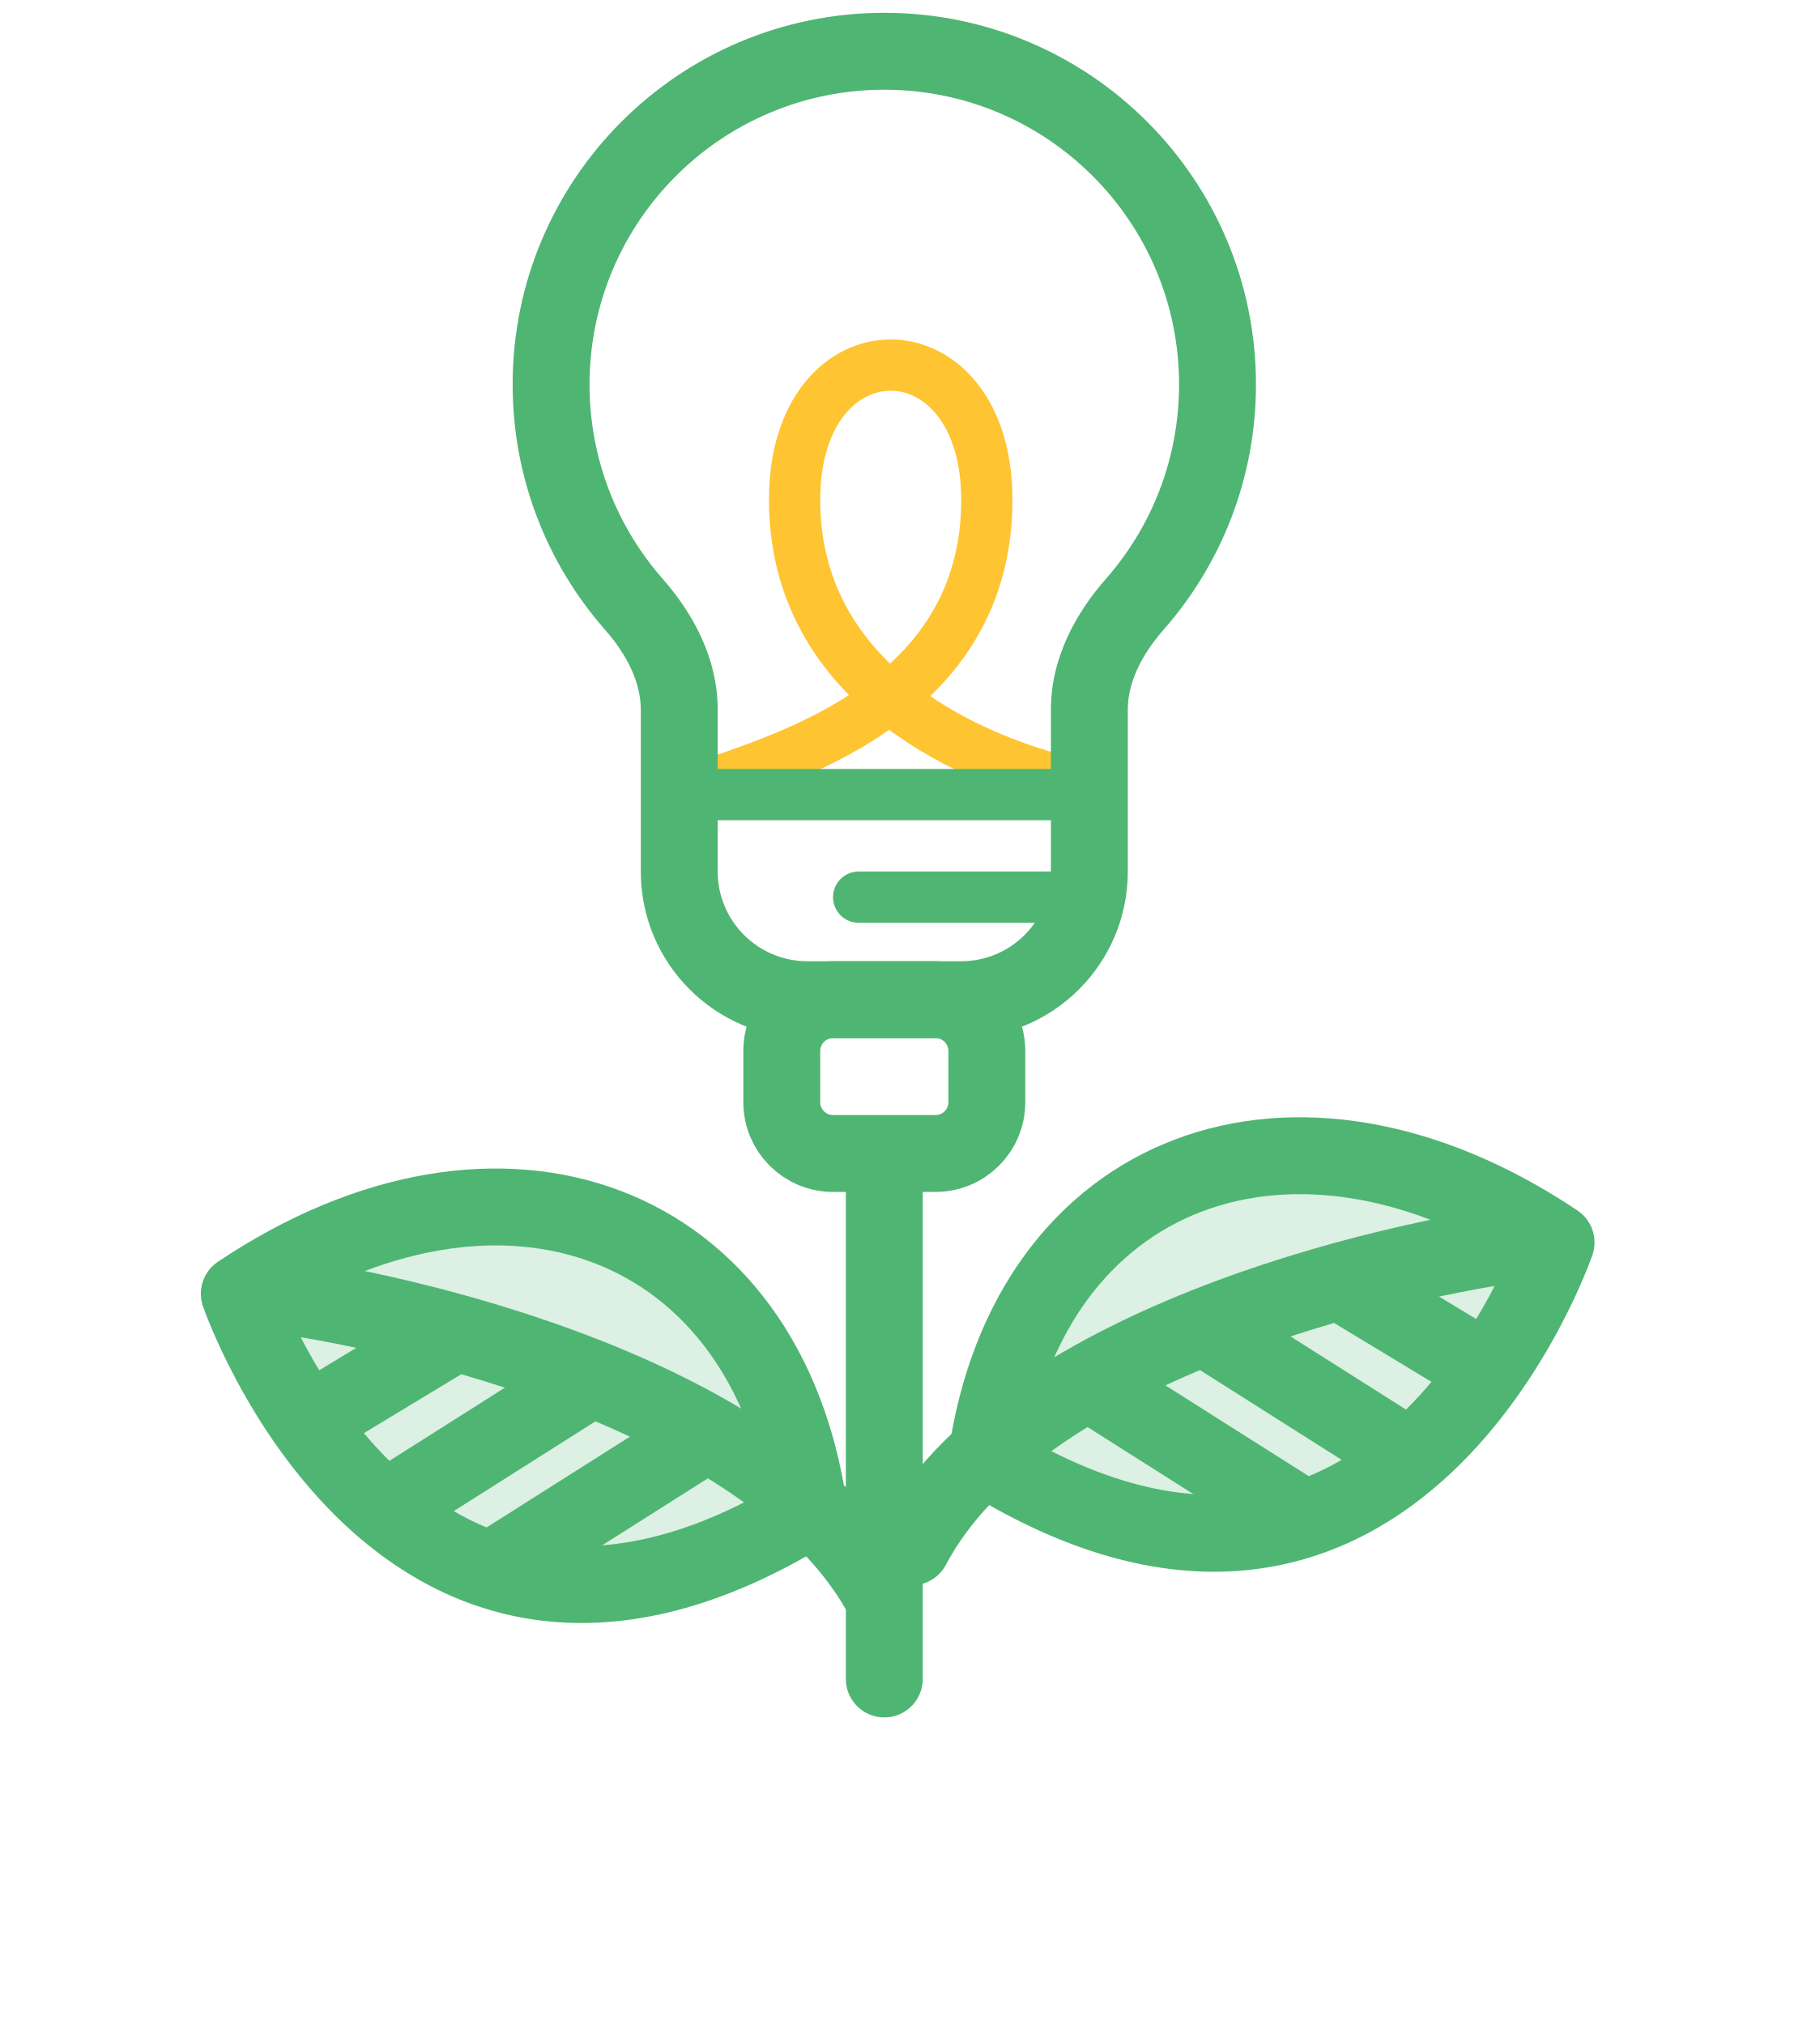
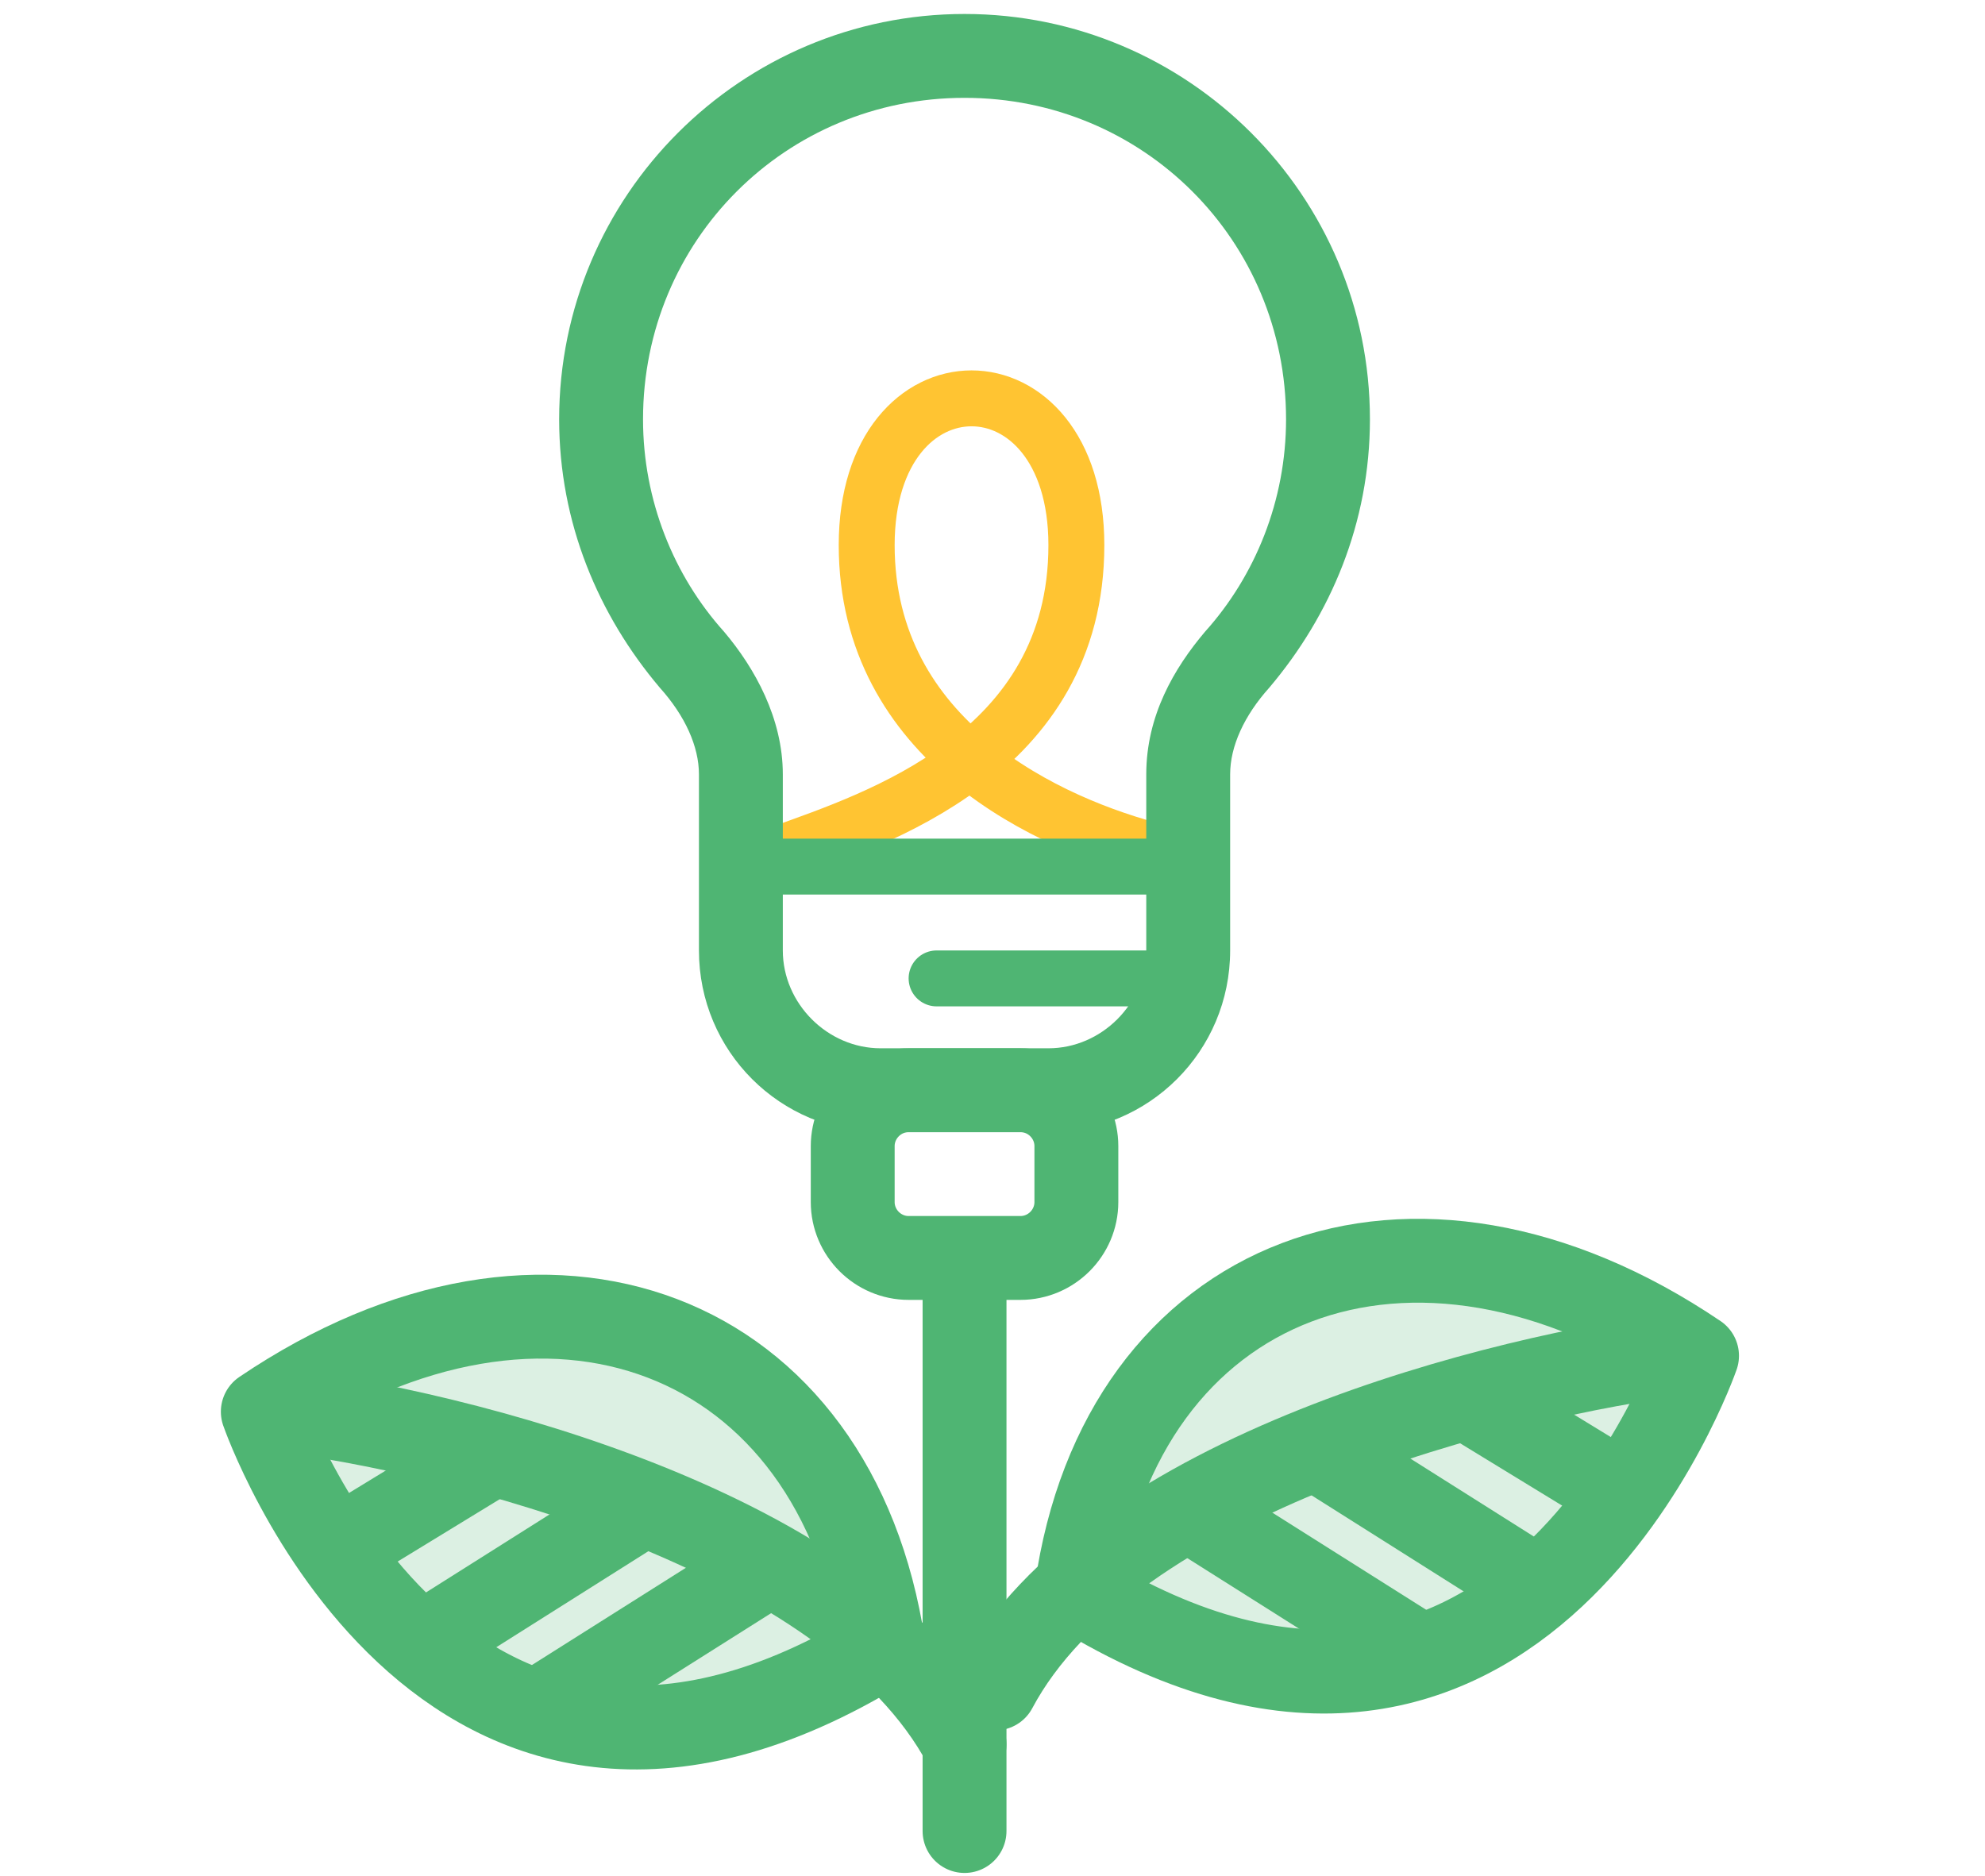
- <svg xmlns="http://www.w3.org/2000/svg" width="71" height="79" viewBox="0 0 71 79" fill="none">
-   <path d="M31.56 58.91C15.612 68.746 9.336 50.471 9.336 50.471C19.575 43.61 29.946 47.557 31.56 58.91Z" fill="#DCF0E3" stroke="#4FB573" stroke-width="3" stroke-linecap="round" stroke-linejoin="round" />
-   <path d="M9.772 50.365C16.306 51.142 30.393 54.627 34.468 62.346" stroke="#4FB573" stroke-width="3" stroke-linecap="round" stroke-linejoin="round" />
-   <path d="M15.287 58.706L22.909 53.878" stroke="#4FB573" stroke-width="3" stroke-linecap="round" stroke-linejoin="round" />
-   <path d="M12.072 55.442L17.507 52.155" stroke="#4FB573" stroke-width="3" stroke-linecap="round" stroke-linejoin="round" />
-   <path d="M19.408 61.097L27.029 56.269" stroke="#4FB573" stroke-width="3" stroke-linecap="round" stroke-linejoin="round" />
-   <path d="M38.485 56.91C54.432 66.746 60.709 48.471 60.709 48.471C50.469 41.61 40.099 45.557 38.485 56.91Z" fill="#DCF0E3" stroke="#4FB573" stroke-width="3" stroke-linecap="round" stroke-linejoin="round" />
-   <path d="M60.272 48.365C53.738 49.142 39.652 52.627 35.576 60.346" stroke="#4FB573" stroke-width="3" stroke-linecap="round" stroke-linejoin="round" />
-   <path d="M54.757 56.706L47.136 51.878" stroke="#4FB573" stroke-width="3" stroke-linecap="round" stroke-linejoin="round" />
-   <path d="M57.973 53.442L52.537 50.155" stroke="#4FB573" stroke-width="3" stroke-linecap="round" stroke-linejoin="round" />
-   <path d="M50.637 59.097L43.016 54.269" stroke="#4FB573" stroke-width="3" stroke-linecap="round" stroke-linejoin="round" />
-   <line x1="34.5" y1="65.5" x2="34.5" y2="46.5" stroke="#4FB573" stroke-width="3" stroke-linecap="round" />
-   <path d="M28 30.5C31.333 29.333 38.5 27 38.5 19.5C38.5 12.5 31 12.482 31 19.5C31 26.5 37.5 29.5 41.5 30.5" stroke="#FFC432" stroke-width="2" />
-   <path d="M24.73 23.576L23.603 24.566L24.73 23.576ZM44.27 23.576L43.143 22.586L44.27 23.576ZM46 15C46 17.908 44.923 20.561 43.143 22.586L45.397 24.566C47.639 22.014 49 18.664 49 15H46ZM34.5 3.5C40.851 3.5 46 8.649 46 15H49C49 6.992 42.508 0.5 34.5 0.5V3.5ZM23 15C23 8.649 28.149 3.5 34.5 3.5V0.5C26.492 0.5 20 6.992 20 15H23ZM25.857 22.586C24.077 20.561 23 17.908 23 15H20C20 18.664 21.361 22.014 23.603 24.566L25.857 22.586ZM28 34V27.685H25V34H28ZM37.5 37.5H31.5V40.5H37.5V37.5ZM41 27.685V34H44V27.685H41ZM25 34C25 37.59 27.91 40.5 31.5 40.5V37.5C29.567 37.5 28 35.933 28 34H25ZM23.603 24.566C24.483 25.568 25 26.644 25 27.685H28C28 25.65 27.008 23.897 25.857 22.586L23.603 24.566ZM37.5 40.5C41.09 40.5 44 37.59 44 34H41C41 35.933 39.433 37.5 37.5 37.5V40.5ZM43.143 22.586C41.992 23.897 41 25.65 41 27.685H44C44 26.644 44.517 25.568 45.397 24.566L43.143 22.586Z" fill="#4FB573" />
-   <line x1="26.5" y1="31" x2="41.5" y2="31" stroke="#4FB573" stroke-width="2" />
-   <rect x="30.5" y="39" width="8" height="6" rx="2" stroke="#4FB573" stroke-width="3" stroke-linecap="round" stroke-linejoin="round" />
-   <path d="M33.5 35H42.5" stroke="#4FB573" stroke-width="2" stroke-linecap="round" />
+ <svg xmlns="http://www.w3.org/2000/svg" version="1.1" id="Layer_1" x="0px" y="0px" viewBox="0 0 71 67.1" style="enable-background:new 0 0 71 67.1;" xml:space="preserve">
+   <style type="text/css">
+ 	.st0{fill:#DCF0E3;stroke:#4FB573;stroke-width:3;stroke-linecap:round;stroke-linejoin:round;}
+ 	.st1{fill:none;stroke:#4FB573;stroke-width:3;stroke-linecap:round;stroke-linejoin:round;}
+ 	.st2{fill:none;stroke:#4FB573;stroke-width:3;stroke-linecap:round;}
+ 	.st3{fill:none;stroke:#FFC432;stroke-width:2;}
+ 	.st4{fill:#4FB573;}
+ 	.st5{fill:none;stroke:#4FB573;stroke-width:2;}
+ 	.st6{fill:none;stroke:#4FB573;stroke-width:2;stroke-linecap:round;}
+ </style>
+   <path class="st0" d="M31.6,58.9c-15.9,9.8-22.2-8.4-22.2-8.4C19.6,43.6,29.9,47.6,31.6,58.9z" />
+   <path class="st1" d="M9.8,50.4c6.5,0.8,20.6,4.3,24.7,12" />
+   <path class="st1" d="M15.3,58.7l7.6-4.8" />
+   <path class="st1" d="M12.1,55.4l5.4-3.3" />
+   <path class="st1" d="M19.4,61.1l7.6-4.8" />
+   <path class="st0" d="M38.5,56.9c15.9,9.8,22.2-8.4,22.2-8.4C50.5,41.6,40.1,45.6,38.5,56.9z" />
+   <path class="st1" d="M60.3,48.4c-6.5,0.8-20.6,4.3-24.7,12" />
+   <path class="st1" d="M54.8,56.7l-7.6-4.8" />
+   <path class="st1" d="M58,53.4l-5.4-3.3" />
+   <path class="st1" d="M50.6,59.1L43,54.3" />
+   <line class="st2" x1="34.5" y1="65.5" x2="34.5" y2="46.5" />
+   <path class="st3" d="M28,30.5c3.3-1.2,10.5-3.5,10.5-11c0-7-7.5-7-7.5,0c0,7,6.5,10,10.5,11" />
+   <path class="st4" d="M24.7,23.6l-1.1,1L24.7,23.6z M44.3,23.6l-1.1-1L44.3,23.6z M46,15c0,2.9-1.1,5.6-2.9,7.6l2.3,2  C47.6,22,49,18.7,49,15H46z M34.5,3.5C40.9,3.5,46,8.6,46,15h3c0-8-6.5-14.5-14.5-14.5V3.5z M23,15c0-6.4,5.1-11.5,11.5-11.5v-3  C26.5,0.5,20,7,20,15H23z M25.9,22.6c-1.8-2-2.9-4.7-2.9-7.6h-3c0,3.7,1.4,7,3.6,9.6L25.9,22.6z M28,34v-6.3h-3V34H28z M37.5,37.5  h-6v3h6V37.5z M41,27.7V34h3v-6.3H41z M25,34c0,3.6,2.9,6.5,6.5,6.5v-3c-1.9,0-3.5-1.6-3.5-3.5H25z M23.6,24.6  c0.9,1,1.4,2.1,1.4,3.1h3c0-2-1-3.8-2.1-5.1L23.6,24.6z M37.5,40.5c3.6,0,6.5-2.9,6.5-6.5h-3c0,1.9-1.6,3.5-3.5,3.5V40.5z   M43.1,22.6C42,23.9,41,25.6,41,27.7h3c0-1,0.5-2.1,1.4-3.1L43.1,22.6z" />
+   <line class="st5" x1="26.5" y1="31" x2="41.5" y2="31" />
+   <path class="st1" d="M32.5,39h4c1.1,0,2,0.9,2,2v2c0,1.1-0.9,2-2,2h-4c-1.1,0-2-0.9-2-2v-2C30.5,39.9,31.4,39,32.5,39z" />
+   <path class="st6" d="M33.5,35h9" />
</svg>
